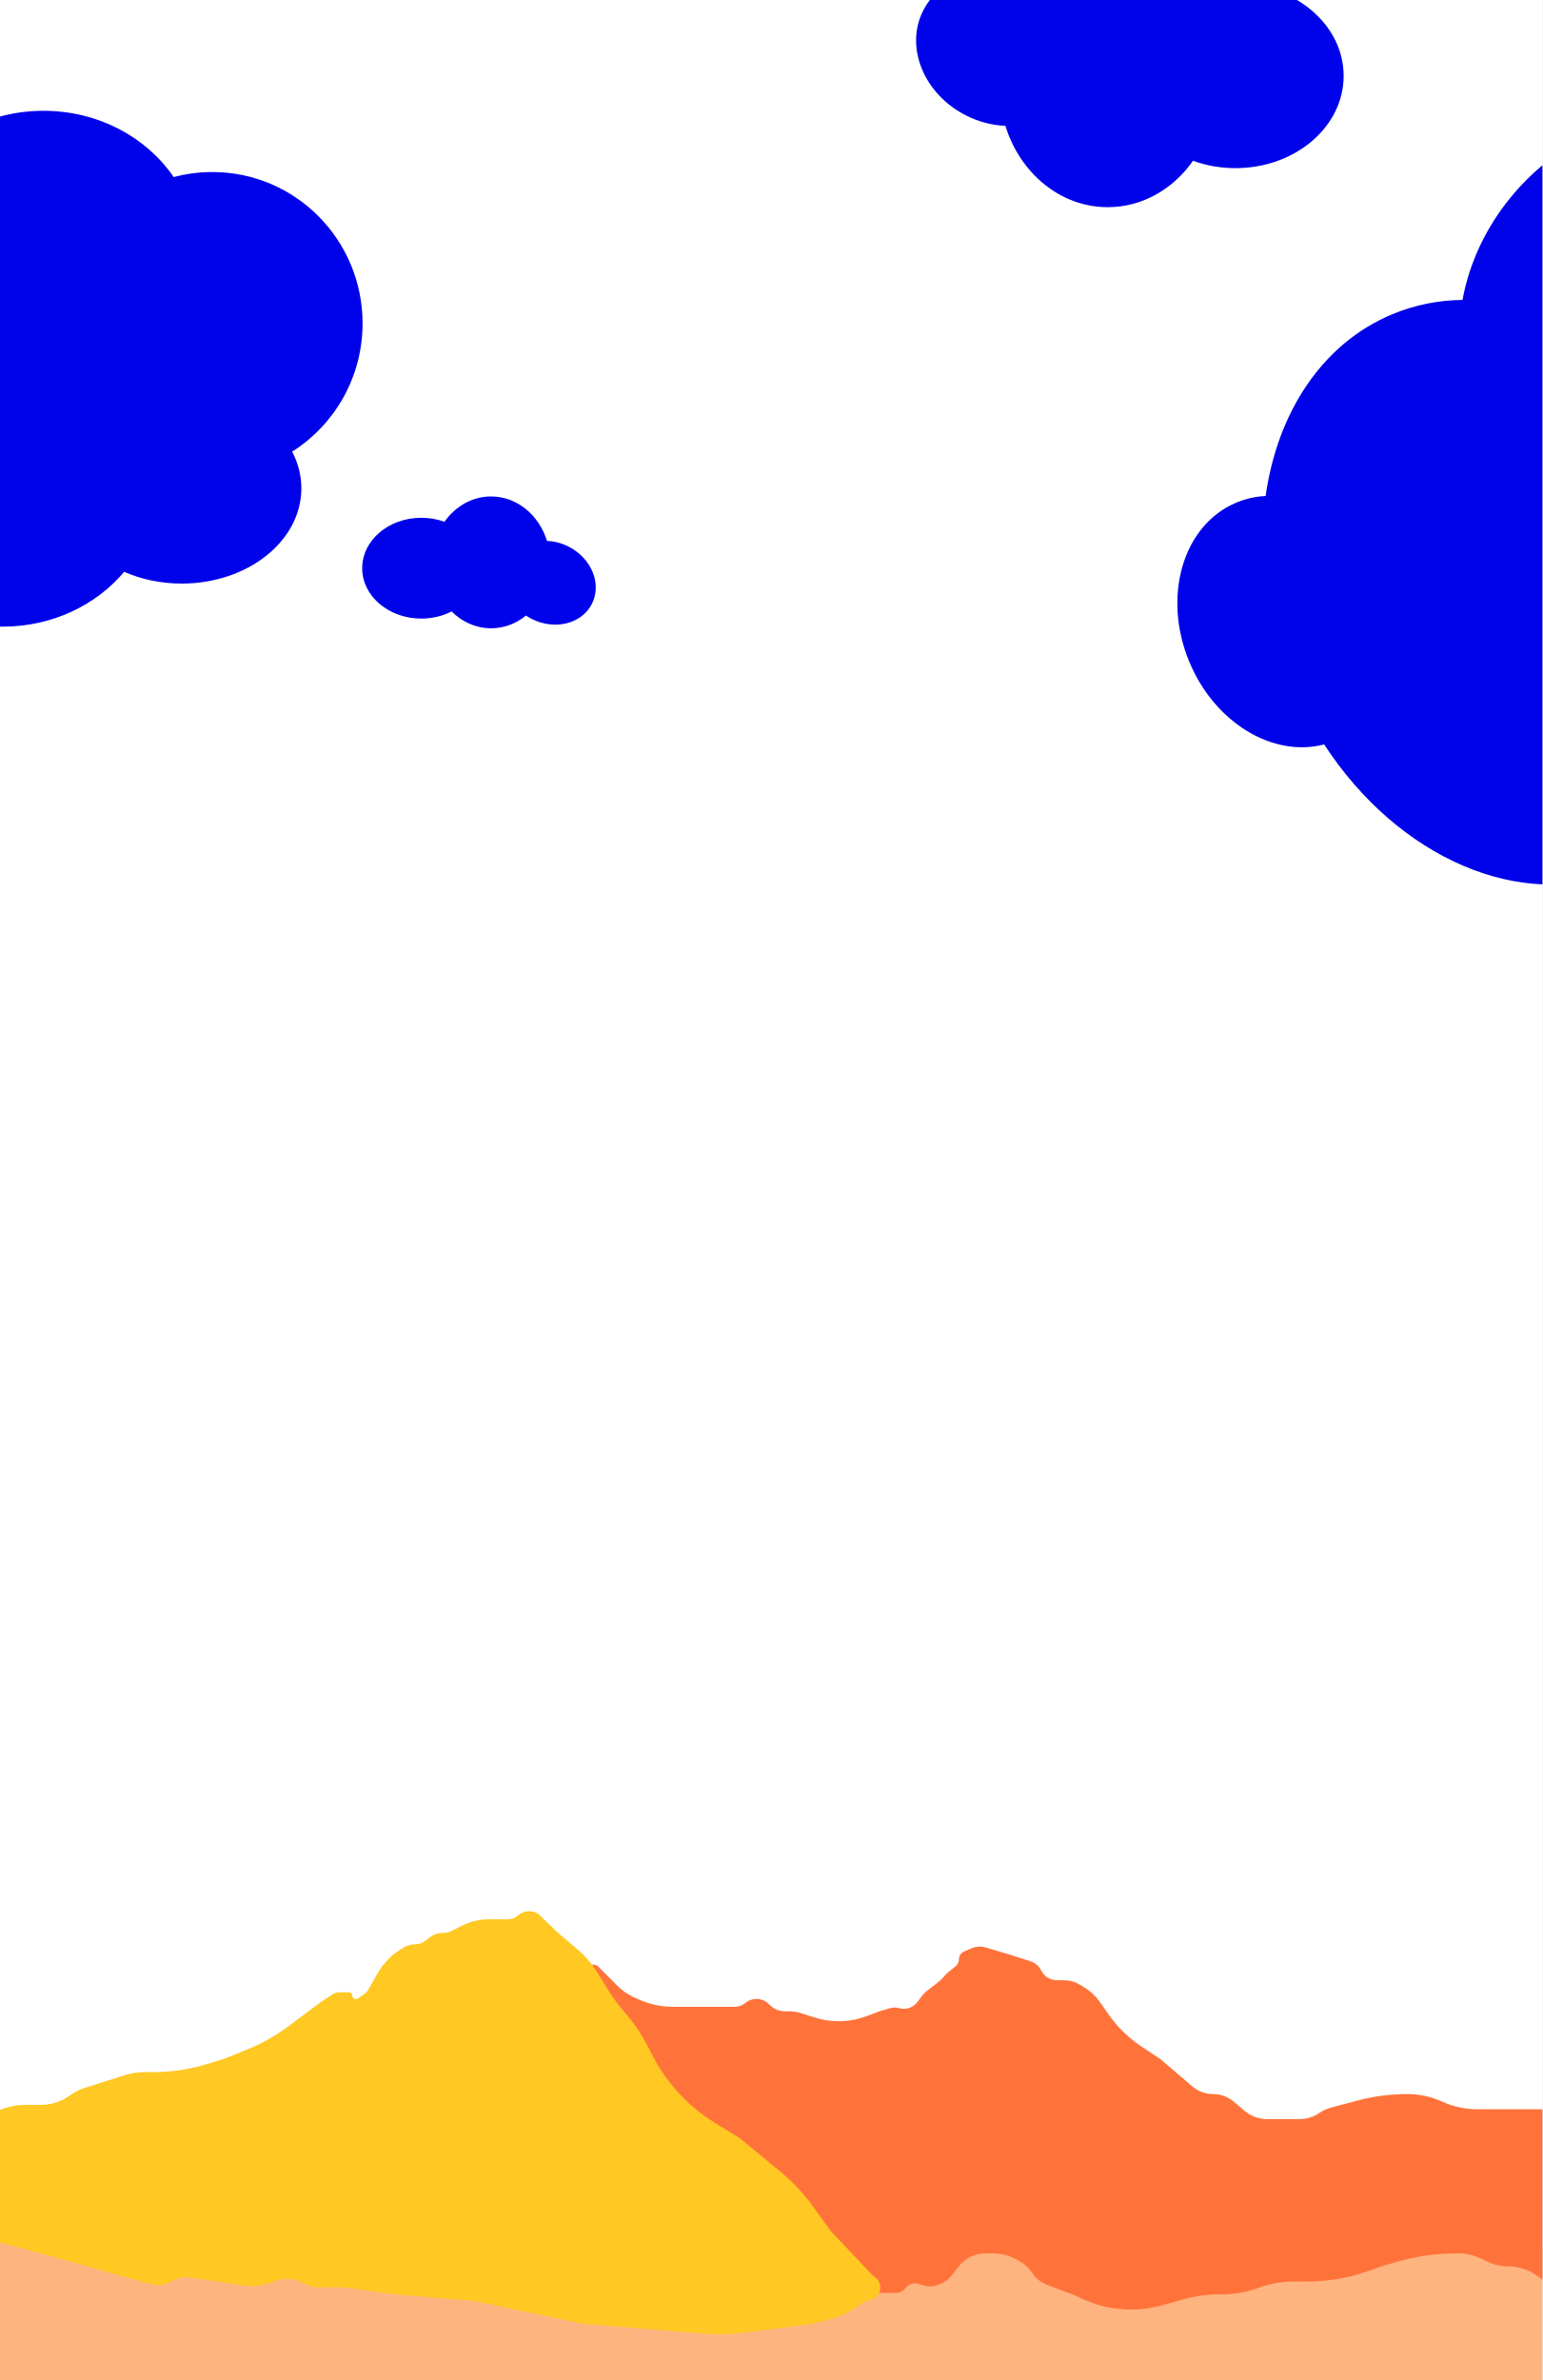
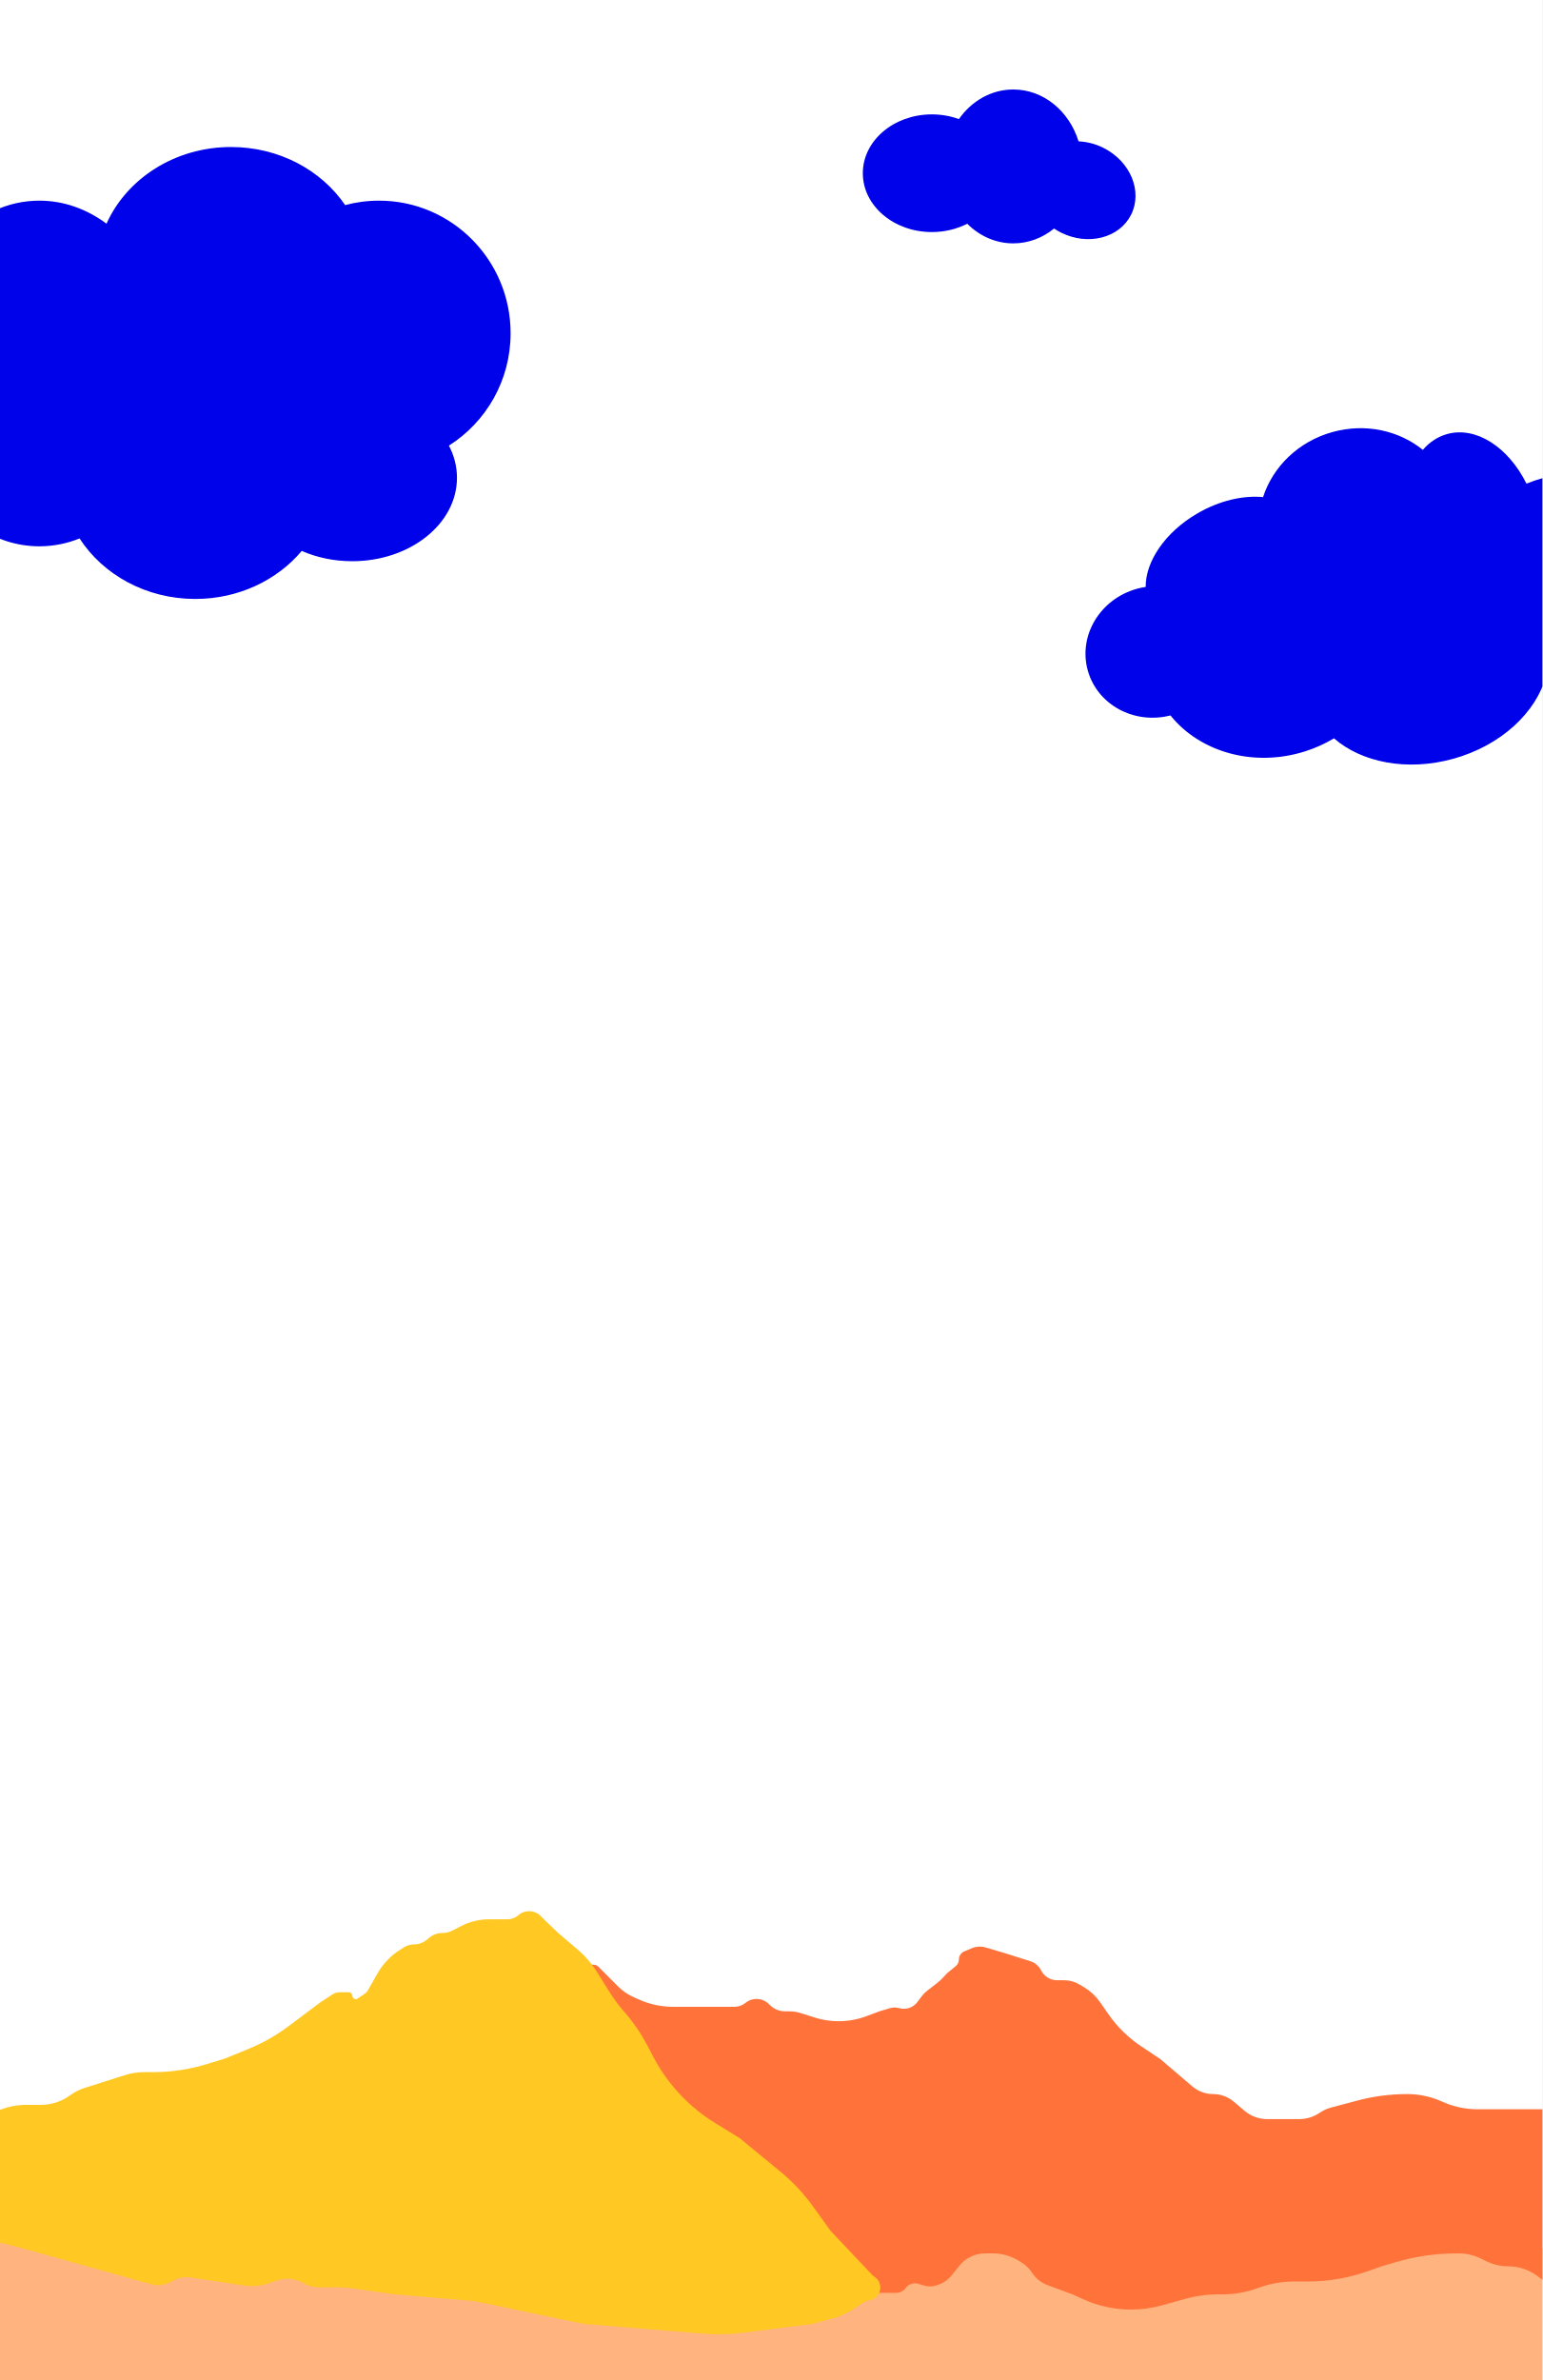
<svg xmlns="http://www.w3.org/2000/svg" width="724" height="1117" viewBox="0 0 724 1117" fill="none">
  <g clip-path="url(#clip0_682_4264)">
    <rect width="724" height="1117" fill="white" />
-     <path fill-rule="evenodd" clip-rule="evenodd" d="M923.529 388.914C881.068 406.531 834.763 397.703 805.462 370.034C795.123 387.292 780.425 400.81 761.95 408.475C713.967 428.383 656.035 402.374 621.542 349.38C597.585 355.659 570.146 339.297 558.222 310.558C545.417 279.694 555.354 246.244 580.418 235.845C584.835 234.012 589.427 233.017 594.065 232.792C599.584 193.659 620.555 161.162 653.642 147.434C664.221 143.045 675.284 140.887 686.473 140.759C692.848 106.05 717.75 74.235 754.915 58.815C787.636 45.239 822.64 47.368 850.387 61.721C859.634 52.08 871.45 43.875 885.261 38.145C928.967 20.011 976.103 33.521 990.541 68.32C994.112 76.926 995.349 86.028 994.526 95.128C1029.87 101.23 1061.49 124.894 1076.33 160.656C1099.28 215.962 1073.38 279.259 1018.49 302.034C1009.64 305.705 1000.58 308.099 991.514 309.301C984.472 343.098 959.86 373.84 923.529 388.914Z" fill="#0002EA" />
-     <path fill-rule="evenodd" clip-rule="evenodd" d="M20.4 52C-9.72 52 -35.526 68.97 -46.311 93.071C-56.901 85.224 -69.19 80.734 -82.295 80.734C-116.332 80.734 -144.86 111.02 -152.428 151.75C-168.503 153.966 -181 170.758 -181 191.144C-181 213.037 -166.587 230.786 -148.808 230.786C-145.675 230.786 -142.646 230.234 -139.783 229.207C-126.617 251.503 -105.766 265.905 -82.295 265.905C-74.791 265.905 -67.554 264.433 -60.751 261.701C-48.177 281.105 -25.118 294.106 1.245 294.106C24.456 294.106 45.105 284.028 58.292 268.375C66.309 271.888 75.52 273.886 85.317 273.886C116.32 273.886 141.453 253.875 141.453 229.189C141.453 223.085 139.916 217.266 137.134 211.966C156.989 199.399 170.187 177.137 170.187 151.769C170.187 112.537 138.621 80.734 99.683 80.734C93.408 80.734 87.325 81.56 81.534 83.109C68.786 64.424 46.172 52 20.4 52Z" fill="#0002EA" />
-     <path fill-rule="evenodd" clip-rule="evenodd" d="M246.89 288.9C242.298 292.652 236.632 294.867 230.502 294.867C223.387 294.867 216.896 291.881 211.985 286.972C207.823 289.097 202.953 290.318 197.749 290.318C182.424 290.318 170 279.727 170 266.663C170 253.599 182.424 243.008 197.749 243.008C201.611 243.008 205.289 243.68 208.63 244.895C213.708 237.655 221.618 233 230.502 233C242.661 233 252.994 241.718 256.744 253.852C260.052 253.988 263.463 254.834 266.717 256.457C277.58 261.875 282.581 273.897 277.886 283.31C273.192 292.722 260.58 295.961 249.717 290.543C248.725 290.048 247.781 289.498 246.89 288.9Z" fill="#0002EA" />
-     <path fill-rule="evenodd" clip-rule="evenodd" d="M489.96 -5.078C498.365 -11.945 508.734 -16 519.953 -16C532.977 -16 544.856 -10.535 553.845 -1.55C561.463 -5.439 570.375 -7.674 579.9 -7.674C607.95 -7.674 630.689 11.71 630.689 35.621C630.689 59.532 607.95 78.916 579.9 78.916C572.832 78.916 566.101 77.686 559.986 75.462C550.69 88.714 536.214 97.233 519.953 97.233C497.699 97.233 478.787 81.278 471.923 59.069C465.869 58.819 459.626 57.27 453.671 54.3C433.788 44.384 424.636 22.38 433.228 5.152C441.82 -12.075 464.903 -18.002 484.785 -8.086C486.602 -7.18 488.328 -6.173 489.96 -5.078Z" fill="#0002EA" />
+     <path fill-rule="evenodd" clip-rule="evenodd" d="M626.154 346.516C639.068 357.821 660.438 362.122 682.089 356.134C704.642 349.898 721.199 334.24 725.737 317.093C733.242 317.785 741.181 317.131 749.123 314.934C779.009 306.669 797.633 279.703 790.72 254.703C783.806 229.702 753.973 216.136 724.087 224.4C721.471 225.124 718.941 225.991 716.507 226.987C708.056 209.961 692.917 199.936 679.28 203.707C674.812 204.942 670.966 207.532 667.867 211.123C656.698 202.095 640.984 198.471 625.479 202.759C609.368 207.214 597.452 219.115 592.862 233.305C583.494 232.415 572.344 234.939 561.937 241.017C546.806 249.853 537.644 263.632 537.773 275.454C536.408 275.658 535.04 275.947 533.674 276.325C516.389 281.105 506.046 298.249 510.573 314.618C515.042 330.779 532.334 340.142 549.407 335.777C563.054 352.82 588.211 360.294 612.414 352.684C617.359 351.129 621.959 349.04 626.154 346.516Z" fill="#0002EA" />
+     <path fill-rule="evenodd" clip-rule="evenodd" d="M108.444 69C82.057 69 59.448 83.867 50 104.982C40.722 98.107 29.956 94.173 18.474 94.173C-11.345 94.173 -36.338 120.706 -42.969 156.39C-57.052 158.331 -68 173.043 -68 190.903C-68 210.083 -55.373 225.632 -39.797 225.632C-37.052 225.632 -34.399 225.149 -31.89 224.249C-20.356 243.782 -2.088 256.399 18.474 256.399C25.049 256.399 31.389 255.109 37.349 252.716C48.365 269.716 68.566 281.106 91.662 281.106C111.997 281.106 130.087 272.277 141.641 258.564C148.664 261.641 156.734 263.392 165.317 263.392C192.478 263.392 214.497 245.86 214.497 224.234C214.497 218.885 213.151 213.788 210.713 209.144C228.108 198.135 239.67 178.631 239.67 156.406C239.67 122.036 212.016 94.173 177.903 94.173C172.406 94.173 167.076 94.897 162.003 96.254C150.834 79.885 131.023 69 108.444 69Z" fill="#0002EA" />
+     <path fill-rule="evenodd" clip-rule="evenodd" d="M494.757 107.255C489.396 111.634 482.783 114.221 475.628 114.221C467.321 114.221 459.744 110.735 454.011 105.005C449.152 107.485 443.468 108.91 437.393 108.91C419.503 108.91 405 96.547 405 81.296C405 66.046 419.503 53.683 437.393 53.683C441.901 53.683 446.194 54.468 450.094 55.886C456.023 47.433 465.256 42 475.628 42C489.822 42 501.883 52.177 506.261 66.342C510.123 66.501 514.104 67.489 517.903 69.383C530.584 75.708 536.421 89.742 530.941 100.73C525.461 111.717 510.739 115.498 498.058 109.173C496.899 108.595 495.798 107.953 494.757 107.255Z" fill="#0002EA" />
    <path fill-rule="evenodd" clip-rule="evenodd" d="M572.5 1013H-94V1117L946.525 1117H1135V1052.99H946.525V1117L572.5 1013Z" fill="#FFB47F" />
    <path d="M277.349 922.232C278.606 921.813 279.993 922.14 280.93 923.078L290.1 932.262C292.196 934.361 294.656 936.061 297.36 937.28L299.819 938.388C304.878 940.668 310.364 941.847 315.913 941.847H324.564H335.232H344.762C346.648 941.847 348.475 941.194 349.934 939.999V939.999C353.115 937.392 357.74 937.56 360.723 940.391L361.662 941.281C362.059 941.658 362.491 942.003 362.946 942.307V942.307C364.574 943.394 366.503 943.984 368.461 943.984H370.636C372.39 943.984 374.133 944.254 375.804 944.785L382.374 946.871C386.011 948.026 389.804 948.614 393.621 948.614V948.614C398.044 948.614 402.431 947.824 406.577 946.282L412.755 943.984L417.646 942.515C419.096 942.079 420.641 942.069 422.097 942.485V942.485C425.251 943.388 428.634 942.249 430.601 939.623L432.684 936.842C433.382 935.909 434.203 935.076 435.124 934.363L439.745 930.786C440.952 929.852 442.069 928.808 443.082 927.667L443.695 926.977C444.167 926.445 444.682 925.952 445.233 925.503L448.593 922.769C449.543 921.996 450.094 920.837 450.094 919.613V919.613C450.094 917.979 451.071 916.504 452.575 915.866L456.087 914.378C458.19 913.487 460.537 913.356 462.726 914.008L472.498 916.918L483.688 920.471C485.855 921.159 487.651 922.695 488.666 924.73V924.73C490.09 927.581 493.003 929.382 496.19 929.382H499.555C502.093 929.382 504.583 930.08 506.751 931.399L509.116 932.837C511.936 934.551 514.368 936.835 516.255 939.543L520.334 945.395C524.442 951.288 529.617 956.36 535.591 960.348L544.686 966.421L559.685 979.217C562.399 981.532 565.849 982.804 569.415 982.804V982.804C572.965 982.804 576.4 984.063 579.108 986.358L584.17 990.648C587.148 993.171 590.924 994.556 594.828 994.556V994.556H609.826C613.26 994.556 616.613 993.517 619.446 991.576V991.576C621.04 990.484 622.808 989.672 624.674 989.173L636.965 985.891C644.638 983.841 652.547 982.804 660.49 982.804H660.615V982.804C666.24 982.804 671.827 984.022 676.946 986.352V986.352C682.101 988.699 687.728 989.926 693.393 989.926H708.979H715.735H729.577C734.628 989.926 739.497 988.042 743.232 984.641V984.641C744.572 983.422 746.069 982.387 747.683 981.565L762.569 973.984C764.999 972.747 767.239 971.17 769.223 969.3L771.126 967.506C771.889 966.787 772.544 965.96 773.069 965.051V965.051C775 961.711 778.565 959.654 782.423 959.654H784.976C788.274 959.654 791.484 958.583 794.121 956.602L797.17 954.312L807.127 948.614L808.681 947.595C814.323 943.892 821.128 942.388 827.806 943.367V943.367C830.598 943.776 833.438 943.754 836.224 943.301L837.357 943.118C842.505 942.281 847.402 940.305 851.689 937.333L853.265 936.24C854.036 935.705 854.766 935.113 855.447 934.468L856.093 933.857C859.131 930.984 863.154 929.382 867.336 929.382V929.382C869.608 929.382 871.855 928.909 873.934 927.993L885.955 922.696C887.674 921.939 889.532 921.547 891.411 921.547V921.547C896.438 921.547 901.05 924.334 903.389 928.784L907.745 937.073C909.404 940.229 911.629 943.052 914.31 945.402L922.964 952.985C923.927 953.829 924.479 955.046 924.479 956.326V956.326C924.479 958.299 925.779 960.035 927.673 960.589L945.556 965.825C946.912 966.222 948.238 966.716 949.523 967.305L956.897 970.681C958.968 971.629 961.218 972.119 963.496 972.119H970.613C972.613 972.119 974.423 973.308 975.217 975.144V975.144C976.72 978.616 981.427 979.178 983.789 976.222V976.222C985.571 973.991 988.868 973.623 991.06 975.453L992.501 976.655C993.14 977.188 993.869 977.602 994.655 977.876L1001.37 980.224C1006.26 981.931 1011.4 982.804 1016.58 982.804V982.804H1026.92C1031.71 982.804 1036.32 984.59 1039.86 987.812V987.812C1041.4 989.212 1042.7 990.853 1043.71 992.669L1045.12 995.188C1048.74 1001.69 1054.51 1006.72 1061.43 1009.44L1062.23 1009.75C1065.44 1011.01 1068.84 1011.65 1072.28 1011.65V1011.65C1077.92 1011.65 1083.43 1013.38 1088.05 1016.61L1090.1 1018.04C1094.15 1020.87 1097.56 1024.52 1100.12 1028.74L1105.47 1037.57C1108.07 1041.87 1111.37 1045.69 1115.24 1048.89V1048.89C1122.09 1054.56 1127.13 1062.24 1129.67 1070.77V1070.77L1134 1081.47C1134.66 1083.11 1135 1084.85 1135 1086.62V1086.62V1086.62C1135 1088.34 1134.38 1090.01 1133.25 1091.31L1131.85 1092.92C1130.88 1094.05 1129.71 1095.01 1128.41 1095.74L1125.82 1097.19C1122.98 1098.78 1119.78 1099.62 1116.52 1099.62V1099.62C1113.93 1099.62 1111.37 1100.15 1108.99 1101.17L1099.79 1105.14C1091.35 1108.78 1082.25 1110.66 1073.05 1110.66H1054.1C1047.83 1110.66 1041.58 1111.25 1035.42 1112.42L1027.09 1114C1020.11 1115.33 1013 1115.91 1005.88 1115.73L918.078 1113.51L892.278 1111.31C887.2 1110.88 882.097 1110.83 877.012 1111.18L842.688 1113.51H800.372C791.893 1113.51 783.47 1112.13 775.434 1109.42L757.309 1103.32C749.579 1100.72 743.173 1095.19 739.463 1087.93V1087.93C738.113 1085.29 736.393 1082.85 734.355 1080.7L726.489 1072.37C725.485 1071.3 724.399 1070.32 723.242 1069.43L721.953 1068.44C717.921 1065.33 712.975 1063.65 707.886 1063.65V1063.65C704.393 1063.65 700.945 1062.85 697.804 1061.33L694.928 1059.93C691.771 1058.39 688.307 1057.59 684.797 1057.59V1057.59H683.524C673.99 1057.59 664.506 1058.96 655.358 1061.64L648.525 1063.65L641.838 1066C632.848 1069.16 623.387 1070.77 613.857 1070.77H607.461C601.692 1070.77 595.97 1071.8 590.56 1073.8V1073.8C585.151 1075.8 579.428 1076.82 573.66 1076.82H571.887C566.58 1076.82 561.297 1077.55 556.185 1078.97L545.431 1081.96C540.689 1083.28 535.79 1083.95 530.868 1083.95V1083.95C523.101 1083.95 515.425 1082.28 508.356 1079.06L503.436 1076.82L491.795 1072.52C488.732 1071.38 486.117 1069.29 484.339 1066.55V1066.55C483.099 1064.64 481.444 1063.03 479.497 1061.85L477.985 1060.93C474.396 1058.75 470.276 1057.59 466.076 1057.59H462.335C457.534 1057.59 453.008 1059.83 450.094 1063.65V1063.65L446.629 1067.98C445.173 1069.81 443.254 1071.21 441.073 1072.04L439.974 1072.46C438.004 1073.21 435.841 1073.29 433.819 1072.69L431.025 1071.87C428.812 1071.21 426.425 1072.01 425.061 1073.88V1073.88C424.032 1075.28 422.394 1076.11 420.651 1076.11H399.862C384.363 1076.11 369.885 1068.38 361.261 1055.5L275.551 927.494C274.267 925.576 275.16 922.963 277.349 922.232V922.232Z" fill="#FF733B" />
    <path d="M-86.707 1012.41C-86.123 1012.46 -85.535 1012.44 -84.958 1012.33L-70.193 1009.73C-67.119 1009.19 -64.005 1008.92 -60.884 1008.92V1008.92C-56.682 1008.92 -52.494 1008.42 -48.407 1007.45L-32.173 1003.57L-8.923 994.484C-7.37 993.877 -5.864 993.156 -4.417 992.326V992.326C0.678 989.401 6.451 987.862 12.326 987.862H19.181C24.138 987.862 28.966 986.281 32.962 983.348V983.348C35.006 981.847 37.283 980.69 39.701 979.923L58.651 973.912C61.569 972.987 64.612 972.516 67.674 972.516V972.516H71.848C80.388 972.516 88.88 971.244 97.045 968.742L105.693 966.092L116.438 961.702C123.223 958.93 129.626 955.301 135.491 950.905L150.465 939.682L156.07 936.022C157.05 935.383 158.194 935.042 159.364 935.042H163.789C164.672 935.042 165.388 935.759 165.388 936.642V936.642C165.388 937.93 166.832 938.69 167.894 937.96L171.412 935.543C171.891 935.213 172.289 934.78 172.576 934.275L177.153 926.23C178.542 923.788 180.25 921.543 182.232 919.552L183.014 918.767C184.052 917.724 185.197 916.792 186.43 915.988L189.405 914.045C190.891 913.075 192.628 912.558 194.402 912.558V912.558C196.548 912.558 198.624 911.804 200.269 910.427L201.343 909.528C203.136 908.027 205.4 907.205 207.738 907.205V907.205C209.329 907.205 210.897 906.824 212.311 906.094L216.378 903.993C220.464 901.882 224.996 900.781 229.595 900.781H229.702H238.174C240.044 900.781 241.85 900.106 243.263 898.881V898.881C246.408 896.153 251.145 896.39 254.001 899.419L255.286 900.781L262.037 907.205L271.091 914.921C272.87 916.437 274.53 918.086 276.056 919.855V919.855C277.604 921.65 279.011 923.562 280.263 925.574L285.66 934.247C287.911 937.864 290.452 941.293 293.257 944.5V944.5C297.303 949.124 300.794 954.205 303.658 959.64L306.772 965.547C310.331 972.299 314.84 978.506 320.161 983.978V983.978C324.744 988.691 329.891 992.819 335.486 996.27L347.315 1003.57L366.46 1019.34C372.15 1024.03 377.214 1029.43 381.526 1035.42L389.955 1047.11L409.36 1067.64C409.688 1067.99 410.055 1068.29 410.454 1068.55V1068.55C415.011 1071.52 413.636 1078.53 408.296 1079.56L407.539 1079.7C406.721 1079.86 405.941 1080.18 405.245 1080.63L400.606 1083.69C397.552 1085.7 394.196 1087.21 390.666 1088.16L381.427 1090.65L348.413 1094.86C342.486 1095.62 336.496 1095.76 330.541 1095.27L273.763 1090.65L222.596 1079.94L184.576 1076.73L165.585 1074C163.325 1073.68 161.044 1073.52 158.761 1073.52H149.852C147.227 1073.52 144.65 1072.82 142.379 1071.51V1071.51C138.706 1069.38 134.301 1068.92 130.267 1070.24L125.926 1071.66C122.202 1072.88 118.244 1073.21 114.369 1072.63L89.27 1068.85C86.34 1068.41 83.349 1069.03 80.84 1070.6V1070.6C77.885 1072.46 74.286 1072.98 70.926 1072.04L57.014 1068.16L9.755 1054.96L-13.947 1049.01C-18.738 1047.8 -23.817 1048.8 -27.795 1051.73V1051.73C-30.639 1053.83 -34.079 1054.96 -37.611 1054.96H-40.05C-43.063 1054.96 -46.048 1054.39 -48.851 1053.28L-54.559 1051.03V1051.03C-61.776 1048.46 -68.191 1044.04 -73.165 1038.21L-76.234 1034.61L-85.828 1023.91L-89.558 1018.73L-93.419 1014.24C-93.794 1013.8 -94 1013.24 -94 1012.67V1012.67V1012.67C-94 1012.19 -93.589 1011.81 -93.111 1011.85L-86.707 1012.41Z" fill="#FFC823" />
  </g>
  <defs>
    <clipPath id="clip0_682_4264">
      <rect width="724" height="1117" fill="white" />
    </clipPath>
  </defs>
</svg>
